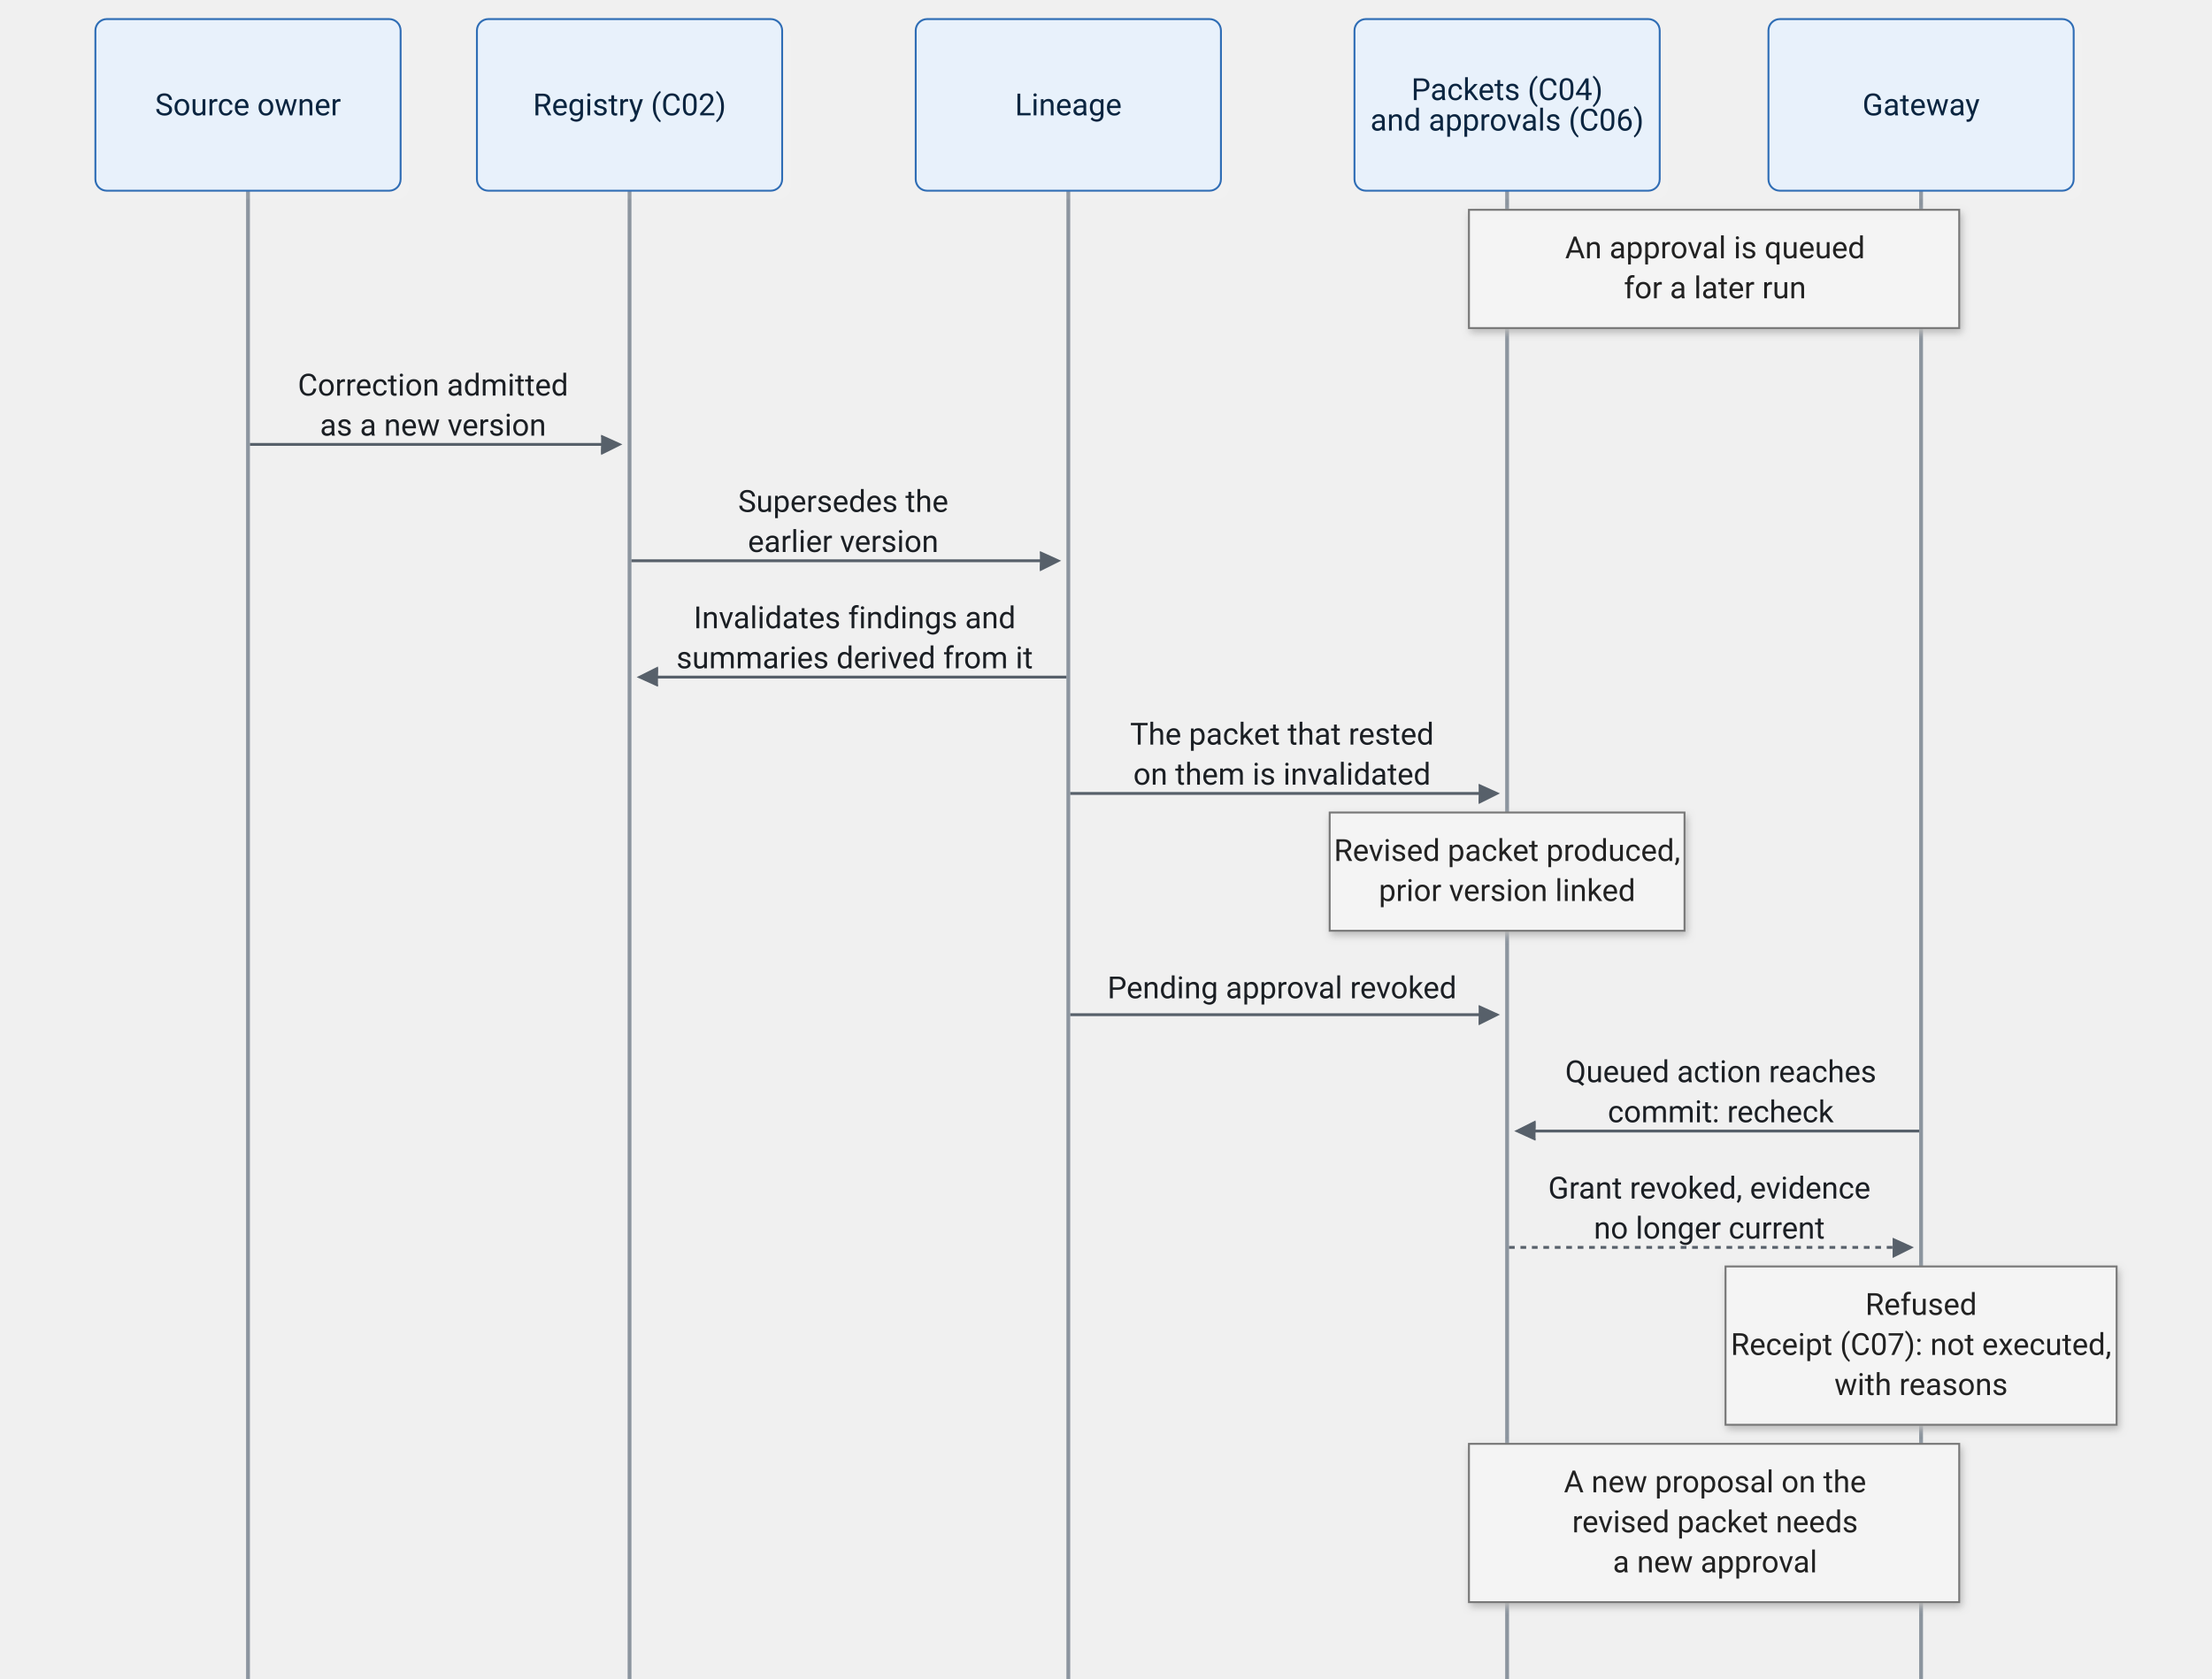
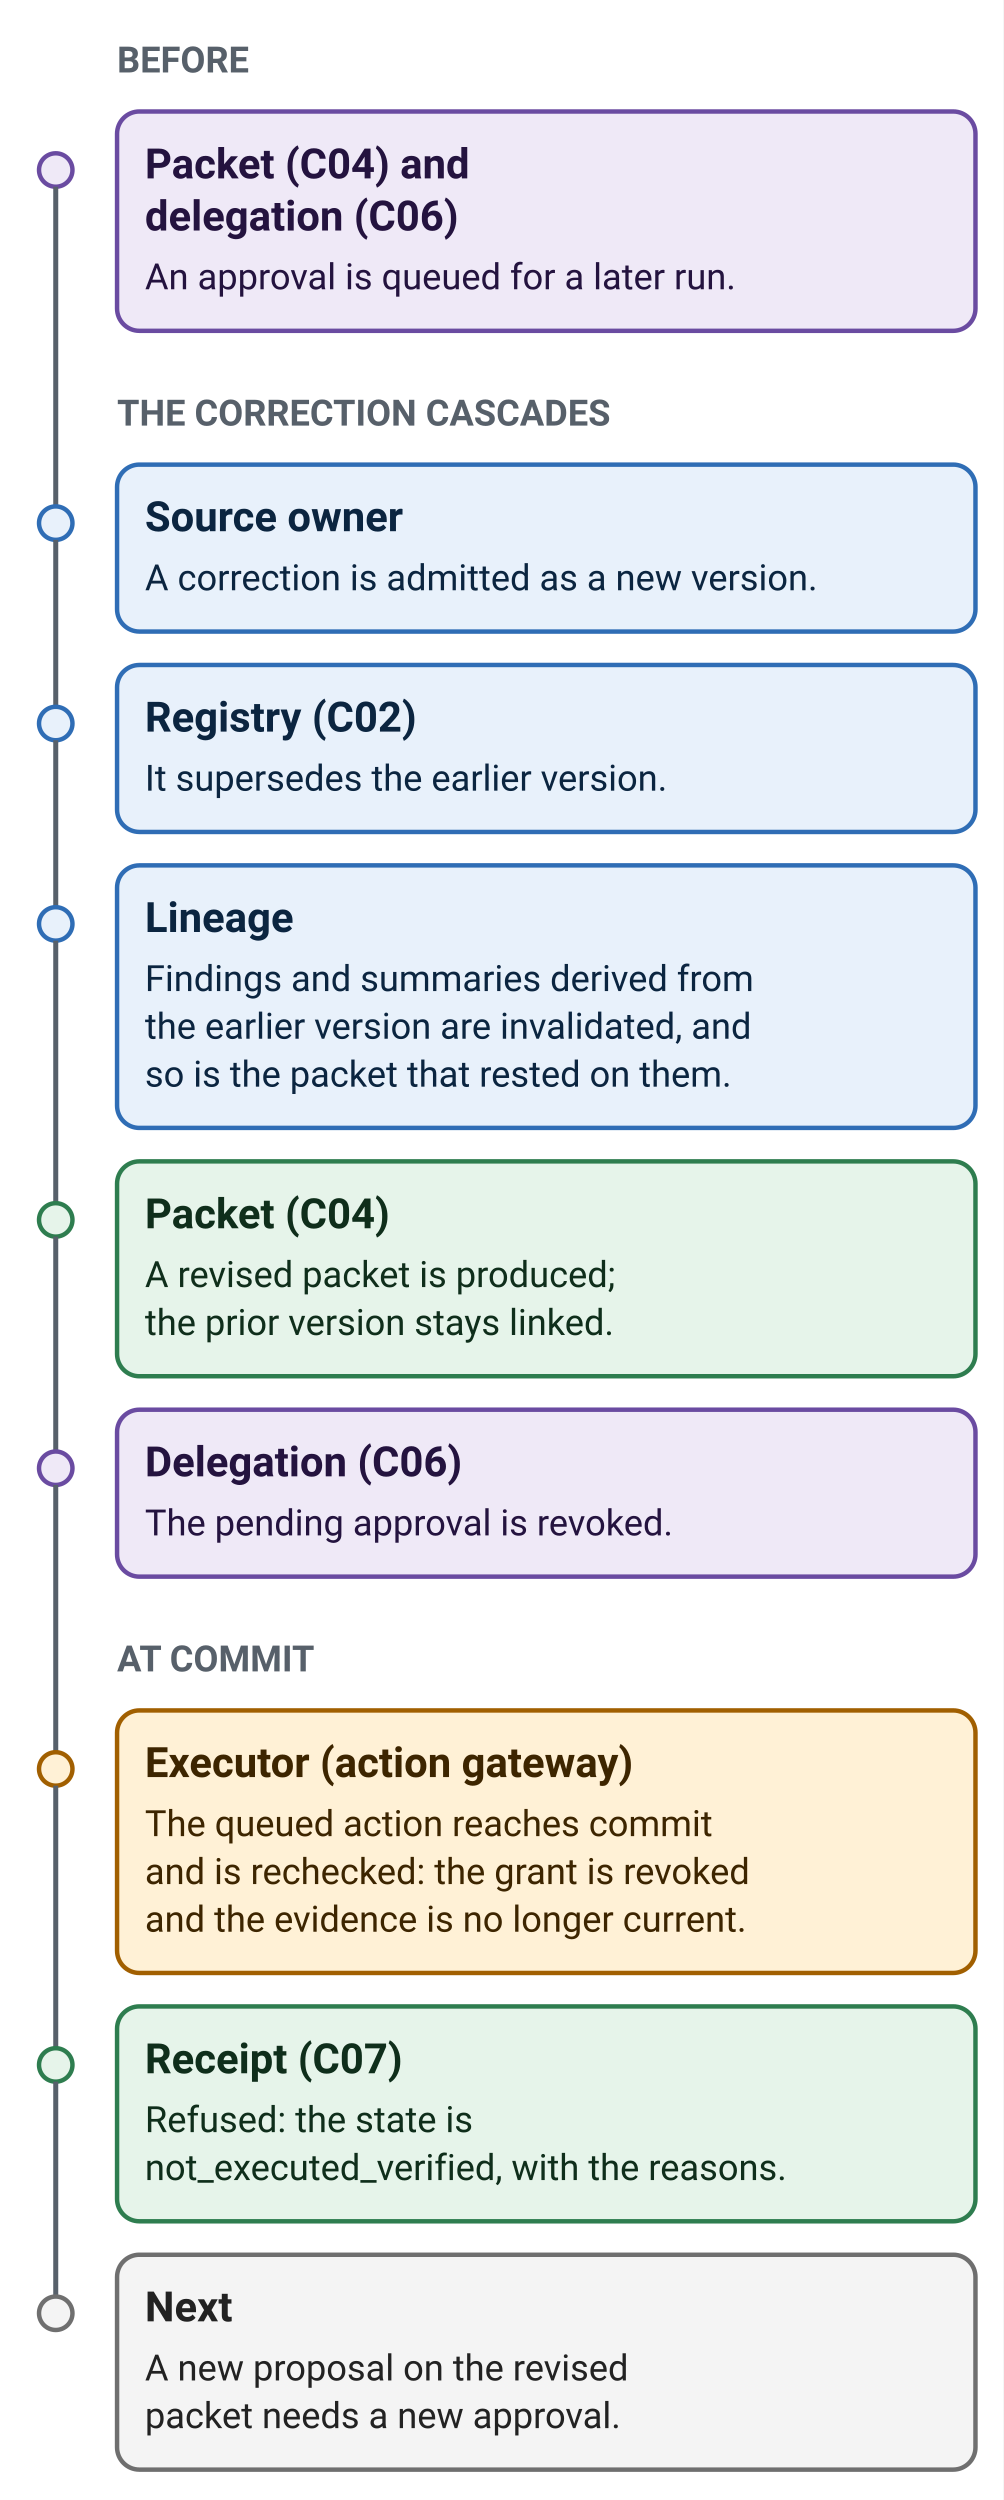
- <svg xmlns="http://www.w3.org/2000/svg" id="my-svg" width="100%" style="max-width: 1159.5px; background-color: white;" viewBox="-50 -10 1159.5 880" role="graphics-document document" aria-roledescription="sequence" aria-describedby="chart-desc-my-svg" aria-labelledby="chart-title-my-svg">
-   <g>
-     <line id="actor4" x1="957" y1="90" x2="957" y2="2000" class="actor-line 200" stroke-width="0.5px" stroke="#999" name="G" data-et="life-line" data-id="G" />
-     <g id="root-4" data-look="neo" data-et="participant" data-type="participant" data-id="G">
-       <rect x="877" y="0" fill="#eaeaea" stroke="#666" width="160" height="90" name="G" rx="6" ry="6" class="actor actor-top" data-look="neo" filter="url(#my-svg-drop-shadow)" />
-       <text x="957" y="45" dominant-baseline="central" alignment-baseline="central" class="actor actor-box" style="text-anchor: middle; font-size: 16px; font-weight: 400;">
-         <tspan x="957" dy="0">Gateway</tspan>
-       </text>
-     </g>
-   </g>
-   <g>
-     <line id="actor3" x1="740" y1="90" x2="740" y2="2000" class="actor-line 200" stroke-width="0.5px" stroke="#999" name="P" data-et="life-line" data-id="P" />
-     <g id="root-3" data-look="neo" data-et="participant" data-type="participant" data-id="P">
-       <rect x="660" y="0" fill="#eaeaea" stroke="#666" width="160" height="90" name="P" rx="6" ry="6" class="actor actor-top" data-look="neo" filter="url(#my-svg-drop-shadow)" />
-       <text x="740" y="45" dominant-baseline="central" alignment-baseline="central" class="actor actor-box" style="text-anchor: middle; font-size: 16px; font-weight: 400;">
-         <tspan x="740" dy="-8">Packets (C04)</tspan>
-       </text>
-       <text x="740" y="45" dominant-baseline="central" alignment-baseline="central" class="actor actor-box" style="text-anchor: middle; font-size: 16px; font-weight: 400;">
-         <tspan x="740" dy="8">and approvals (C06)</tspan>
-       </text>
-     </g>
-   </g>
-   <g>
-     <line id="actor2" x1="510" y1="90" x2="510" y2="2000" class="actor-line 200" stroke-width="0.5px" stroke="#999" name="L" data-et="life-line" data-id="L" />
-     <g id="root-2" data-look="neo" data-et="participant" data-type="participant" data-id="L">
-       <rect x="430" y="0" fill="#eaeaea" stroke="#666" width="160" height="90" name="L" rx="6" ry="6" class="actor actor-top" data-look="neo" filter="url(#my-svg-drop-shadow)" />
-       <text x="510" y="45" dominant-baseline="central" alignment-baseline="central" class="actor actor-box" style="text-anchor: middle; font-size: 16px; font-weight: 400;">
-         <tspan x="510" dy="0">Lineage</tspan>
-       </text>
-     </g>
-   </g>
-   <g>
-     <line id="actor1" x1="280" y1="90" x2="280" y2="2000" class="actor-line 200" stroke-width="0.5px" stroke="#999" name="E" data-et="life-line" data-id="E" />
-     <g id="root-1" data-look="neo" data-et="participant" data-type="participant" data-id="E">
-       <rect x="200" y="0" fill="#eaeaea" stroke="#666" width="160" height="90" name="E" rx="6" ry="6" class="actor actor-top" data-look="neo" filter="url(#my-svg-drop-shadow)" />
-       <text x="280" y="45" dominant-baseline="central" alignment-baseline="central" class="actor actor-box" style="text-anchor: middle; font-size: 16px; font-weight: 400;">
-         <tspan x="280" dy="0">Registry (C02)</tspan>
-       </text>
-     </g>
-   </g>
-   <g>
-     <line id="actor0" x1="80" y1="90" x2="80" y2="2000" class="actor-line 200" stroke-width="0.5px" stroke="#999" name="S" data-et="life-line" data-id="S" />
-     <g id="root-0" data-look="neo" data-et="participant" data-type="participant" data-id="S">
-       <rect x="0" y="0" fill="#eaeaea" stroke="#666" width="160" height="90" name="S" rx="6" ry="6" class="actor actor-top" data-look="neo" filter="url(#my-svg-drop-shadow)" />
-       <text x="80" y="45" dominant-baseline="central" alignment-baseline="central" class="actor actor-box" style="text-anchor: middle; font-size: 16px; font-weight: 400;">
-         <tspan x="80" dy="0">Source owner</tspan>
-       </text>
-     </g>
-   </g>
-   <style>#my-svg{font-family:-apple-system,'Segoe UI',Roboto,Helvetica,Arial,sans-serif;font-size:16px;fill:#1B1F24;}@keyframes edge-animation-frame{from{stroke-dashoffset:0;}}@keyframes dash{to{stroke-dashoffset:0;}}#my-svg .edge-animation-slow{stroke-dasharray:9,5!important;stroke-dashoffset:900;animation:dash 50s linear infinite;stroke-linecap:round;}#my-svg .edge-animation-fast{stroke-dasharray:9,5!important;stroke-dashoffset:900;animation:dash 20s linear infinite;stroke-linecap:round;}#my-svg .error-icon{fill:#552222;}#my-svg .error-text{fill:#552222;stroke:#552222;}#my-svg .edge-thickness-normal{stroke-width:1px;}#my-svg .edge-thickness-thick{stroke-width:3.5px;}#my-svg .edge-pattern-solid{stroke-dasharray:0;}#my-svg .edge-thickness-invisible{stroke-width:0;fill:none;}#my-svg .edge-pattern-dashed{stroke-dasharray:3;}#my-svg .edge-pattern-dotted{stroke-dasharray:2;}#my-svg .marker{fill:#57606A;stroke:#57606A;}#my-svg .marker.cross{stroke:#57606A;}#my-svg svg{font-family:-apple-system,'Segoe UI',Roboto,Helvetica,Arial,sans-serif;font-size:16px;}#my-svg p{margin:0;}#my-svg .actor{stroke:#2F6DB5;fill:#E8F1FB;stroke-width:1;}#my-svg rect.actor.outer-path[data-look="neo"]{filter:drop-shadow(1px 2px 2px rgba(185, 185, 185, 1));}#my-svg rect.note[data-look="neo"]{stroke:#777777;fill:#F4F4F4;filter:drop-shadow(1px 2px 2px rgba(185, 185, 185, 1));}#my-svg text.actor&gt;tspan{fill:#0B2540;stroke:none;}#my-svg .actor-line{stroke:#8C959F;}#my-svg .innerArc{stroke-width:1.5;stroke-dasharray:none;}#my-svg .messageLine0{stroke-width:1.5;stroke-dasharray:none;stroke:#57606A;}#my-svg .messageLine1{stroke-width:1.5;stroke-dasharray:2,2;stroke:#57606A;}#my-svg [id$="-arrowhead"] path{fill:#57606A;stroke:#57606A;}#my-svg .sequenceNumber{fill:white;}#my-svg [id$="-sequencenumber"]{fill:#57606A;}#my-svg [id$="-crosshead"] path{fill:#57606A;stroke:#57606A;}#my-svg .messageText{fill:#1B1F24;stroke:none;}#my-svg .labelBox{stroke:#57606A;fill:#F6F8FA;filter:drop-shadow(1px 2px 2px rgba(185, 185, 185, 1));}#my-svg .labelText,#my-svg .labelText&gt;tspan{fill:#1B1F24;stroke:none;}#my-svg .loopText,#my-svg .loopText&gt;tspan{fill:#1B1F24;stroke:none;}#my-svg .sectionTitle,#my-svg .sectionTitle&gt;tspan{fill:#1B1F24;stroke:none;}#my-svg .loopLine{stroke-width:2px;stroke-dasharray:2,2;stroke:#57606A;fill:#57606A;}#my-svg .note{stroke:#777777;fill:#F4F4F4;}#my-svg .noteText,#my-svg .noteText&gt;tspan{fill:#222222;stroke:none;}#my-svg .activation0{fill:#f4f4f4;stroke:#666;}#my-svg .activation1{fill:#f4f4f4;stroke:#666;}#my-svg .activation2{fill:#f4f4f4;stroke:#666;}#my-svg .actorPopupMenu{position:absolute;}#my-svg .actorPopupMenuPanel{position:absolute;fill:#E8F1FB;box-shadow:0px 8px 16px 0px rgba(0,0,0,0.2);filter:drop-shadow(3px 5px 2px rgb(0 0 0 / 0.4));}#my-svg .actor-man circle,#my-svg line{fill:#E8F1FB;stroke-width:2px;}#my-svg g rect.rect{filter:drop-shadow(1px 2px 2px rgba(185, 185, 185, 1));stroke:#9370DB;}#my-svg .node .neo-node{stroke:#9370DB;}#my-svg [data-look="neo"].node rect,#my-svg [data-look="neo"].cluster rect,#my-svg [data-look="neo"].node polygon{stroke:#9370DB;filter:drop-shadow(1px 2px 2px rgba(185, 185, 185, 1));}#my-svg [data-look="neo"].swimlane.cluster rect{filter:none;}#my-svg [data-look="neo"].node path{stroke:#9370DB;stroke-width:1px;}#my-svg [data-look="neo"].node .outer-path{filter:drop-shadow(1px 2px 2px rgba(185, 185, 185, 1));}#my-svg [data-look="neo"].node .neo-line path{stroke:#9370DB;filter:none;}#my-svg [data-look="neo"].node circle{stroke:#9370DB;filter:drop-shadow(1px 2px 2px rgba(185, 185, 185, 1));}#my-svg [data-look="neo"].node circle .state-start{fill:#000000;}#my-svg [data-look="neo"].icon-shape .icon{fill:#9370DB;filter:drop-shadow(1px 2px 2px rgba(185, 185, 185, 1));}#my-svg [data-look="neo"].icon-shape .icon-neo path{stroke:#9370DB;filter:drop-shadow(1px 2px 2px rgba(185, 185, 185, 1));}#my-svg :root{--mermaid-font-family:"trebuchet ms",verdana,arial,sans-serif;}</style>
-   <g />
+ <svg xmlns="http://www.w3.org/2000/svg" viewBox="0 0 360 897" width="360" height="897" role="img" aria-labelledby="t d" font-family="-apple-system, 'Segoe UI', Roboto, Helvetica, Arial, sans-serif">
  <defs>
-     <symbol id="my-svg-computer" width="24" height="24">
-       <path transform="scale(.5)" d="M2 2v13h20v-13h-20zm18 11h-16v-9h16v9zm-10.228 6l.466-1h3.524l.467 1h-4.457zm14.228 3h-24l2-6h2.104l-1.33 4h18.45l-1.297-4h2.073l2 6zm-5-10h-14v-7h14v7z" />
-     </symbol>
-   </defs>
-   <defs>
-     <symbol id="my-svg-database" fill-rule="evenodd" clip-rule="evenodd">
-       <path transform="scale(.5)" d="M12.258.001l.256.004.255.005.253.008.251.01.249.012.247.015.246.016.242.019.241.02.239.023.236.024.233.027.231.028.229.031.225.032.223.034.22.036.217.038.214.04.211.041.208.043.205.045.201.046.198.048.194.05.191.051.187.053.183.054.18.056.175.057.172.059.168.06.163.061.16.063.155.064.15.066.074.033.073.033.071.034.07.034.069.035.068.035.067.035.066.035.064.036.064.036.062.036.06.036.06.037.058.037.058.037.055.038.055.038.053.038.052.038.051.039.05.039.048.039.047.039.045.04.044.04.043.04.041.04.04.041.039.041.037.041.036.041.034.041.033.042.032.042.03.042.029.042.027.042.026.043.024.043.023.043.021.043.02.043.018.044.017.043.015.044.013.044.012.044.011.045.009.044.007.045.006.045.004.045.002.045.001.045v17l-.001.045-.002.045-.004.045-.006.045-.007.045-.009.044-.011.045-.012.044-.013.044-.015.044-.017.043-.018.044-.02.043-.021.043-.023.043-.024.043-.026.043-.027.042-.029.042-.03.042-.032.042-.033.042-.034.041-.036.041-.037.041-.039.041-.04.041-.041.04-.043.04-.044.04-.045.04-.047.039-.048.039-.05.039-.051.039-.052.038-.053.038-.055.038-.055.038-.058.037-.058.037-.06.037-.06.036-.062.036-.064.036-.064.036-.066.035-.067.035-.068.035-.069.035-.07.034-.071.034-.073.033-.074.033-.15.066-.155.064-.16.063-.163.061-.168.06-.172.059-.175.057-.18.056-.183.054-.187.053-.191.051-.194.05-.198.048-.201.046-.205.045-.208.043-.211.041-.214.04-.217.038-.22.036-.223.034-.225.032-.229.031-.231.028-.233.027-.236.024-.239.023-.241.02-.242.019-.246.016-.247.015-.249.012-.251.01-.253.008-.255.005-.256.004-.258.001-.258-.001-.256-.004-.255-.005-.253-.008-.251-.01-.249-.012-.247-.015-.245-.016-.243-.019-.241-.02-.238-.023-.236-.024-.234-.027-.231-.028-.228-.031-.226-.032-.223-.034-.22-.036-.217-.038-.214-.04-.211-.041-.208-.043-.204-.045-.201-.046-.198-.048-.195-.05-.19-.051-.187-.053-.184-.054-.179-.056-.176-.057-.172-.059-.167-.06-.164-.061-.159-.063-.155-.064-.151-.066-.074-.033-.072-.033-.072-.034-.07-.034-.069-.035-.068-.035-.067-.035-.066-.035-.064-.036-.063-.036-.062-.036-.061-.036-.06-.037-.058-.037-.057-.037-.056-.038-.055-.038-.053-.038-.052-.038-.051-.039-.049-.039-.049-.039-.046-.039-.046-.04-.044-.04-.043-.04-.041-.04-.04-.041-.039-.041-.037-.041-.036-.041-.034-.041-.033-.042-.032-.042-.03-.042-.029-.042-.027-.042-.026-.043-.024-.043-.023-.043-.021-.043-.02-.043-.018-.044-.017-.043-.015-.044-.013-.044-.012-.044-.011-.045-.009-.044-.007-.045-.006-.045-.004-.045-.002-.045-.001-.045v-17l.001-.045.002-.045.004-.045.006-.045.007-.045.009-.044.011-.045.012-.044.013-.044.015-.044.017-.043.018-.044.02-.043.021-.043.023-.043.024-.043.026-.043.027-.042.029-.042.03-.042.032-.042.033-.042.034-.041.036-.041.037-.041.039-.041.04-.041.041-.04.043-.04.044-.04.046-.04.046-.039.049-.039.049-.039.051-.039.052-.038.053-.038.055-.038.056-.038.057-.037.058-.037.06-.037.061-.036.062-.036.063-.036.064-.036.066-.035.067-.035.068-.035.069-.035.07-.034.072-.034.072-.033.074-.033.151-.066.155-.064.159-.063.164-.061.167-.06.172-.059.176-.057.179-.056.184-.054.187-.053.19-.051.195-.05.198-.048.201-.046.204-.045.208-.043.211-.041.214-.04.217-.038.22-.036.223-.034.226-.032.228-.031.231-.028.234-.027.236-.024.238-.023.241-.02.243-.019.245-.016.247-.015.249-.012.251-.01.253-.008.255-.005.256-.004.258-.001.258.001zm-9.258 20.499v.01l.001.021.003.021.004.022.005.021.006.022.007.022.009.023.01.022.011.023.012.023.013.023.015.023.016.024.017.023.018.024.019.024.021.024.022.025.023.024.024.025.052.049.056.05.061.051.066.051.07.051.075.051.079.052.084.052.088.052.092.052.097.052.102.051.105.052.11.052.114.051.119.051.123.051.127.05.131.05.135.05.139.048.144.049.147.047.152.047.155.047.16.045.163.045.167.043.171.043.176.041.178.041.183.039.187.039.19.037.194.035.197.035.202.033.204.031.209.03.212.029.216.027.219.025.222.024.226.021.23.02.233.018.236.016.24.015.243.012.246.01.249.008.253.005.256.004.259.001.26-.001.257-.004.254-.005.25-.008.247-.011.244-.012.241-.014.237-.016.233-.018.231-.021.226-.021.224-.024.22-.026.216-.027.212-.028.21-.031.205-.031.202-.034.198-.034.194-.036.191-.037.187-.039.183-.04.179-.04.175-.042.172-.043.168-.044.163-.045.16-.046.155-.046.152-.047.148-.048.143-.049.139-.049.136-.05.131-.05.126-.05.123-.051.118-.052.114-.051.11-.052.106-.052.101-.052.096-.052.092-.052.088-.053.083-.051.079-.052.074-.052.07-.051.065-.051.06-.051.056-.05.051-.05.023-.024.023-.025.021-.024.02-.024.019-.024.018-.024.017-.024.015-.023.014-.024.013-.023.012-.023.01-.023.01-.022.008-.022.006-.022.006-.022.004-.022.004-.021.001-.021.001-.021v-4.127l-.077.055-.08.053-.083.054-.085.053-.087.052-.09.052-.093.051-.095.05-.097.05-.1.049-.102.049-.105.048-.106.047-.109.047-.111.046-.114.045-.115.045-.118.044-.12.043-.122.042-.124.042-.126.041-.128.04-.13.04-.132.038-.134.038-.135.037-.138.037-.139.035-.142.035-.143.034-.144.033-.147.032-.148.031-.15.03-.151.03-.153.029-.154.027-.156.027-.158.026-.159.025-.161.024-.162.023-.163.022-.165.021-.166.02-.167.019-.169.018-.169.017-.171.016-.173.015-.173.014-.175.013-.175.012-.177.011-.178.01-.179.008-.179.008-.181.006-.182.005-.182.004-.184.003-.184.002h-.37l-.184-.002-.184-.003-.182-.004-.182-.005-.181-.006-.179-.008-.179-.008-.178-.01-.176-.011-.176-.012-.175-.013-.173-.014-.172-.015-.171-.016-.17-.017-.169-.018-.167-.019-.166-.02-.165-.021-.163-.022-.162-.023-.161-.024-.159-.025-.157-.026-.156-.027-.155-.027-.153-.029-.151-.03-.15-.03-.148-.031-.146-.032-.145-.033-.143-.034-.141-.035-.14-.035-.137-.037-.136-.037-.134-.038-.132-.038-.13-.04-.128-.04-.126-.041-.124-.042-.122-.042-.12-.044-.117-.043-.116-.045-.113-.045-.112-.046-.109-.047-.106-.047-.105-.048-.102-.049-.1-.049-.097-.05-.095-.05-.093-.052-.09-.051-.087-.052-.085-.053-.083-.054-.08-.054-.077-.054v4.127zm0-5.654v.011l.001.021.003.021.004.021.005.022.006.022.007.022.009.022.01.022.011.023.012.023.013.023.015.024.016.023.017.024.018.024.019.024.021.024.022.024.023.025.024.024.052.05.056.05.061.05.066.051.07.051.075.052.079.051.084.052.088.052.092.052.097.052.102.052.105.052.11.051.114.051.119.052.123.05.127.051.131.05.135.049.139.049.144.048.147.048.152.047.155.046.16.045.163.045.167.044.171.042.176.042.178.04.183.04.187.038.19.037.194.036.197.034.202.033.204.032.209.03.212.028.216.027.219.025.222.024.226.022.23.02.233.018.236.016.24.014.243.012.246.01.249.008.253.006.256.003.259.001.26-.001.257-.003.254-.006.25-.008.247-.01.244-.012.241-.015.237-.016.233-.018.231-.02.226-.022.224-.024.22-.025.216-.027.212-.029.21-.03.205-.032.202-.033.198-.035.194-.036.191-.037.187-.039.183-.039.179-.041.175-.042.172-.043.168-.044.163-.045.16-.045.155-.047.152-.047.148-.048.143-.048.139-.05.136-.049.131-.05.126-.051.123-.051.118-.051.114-.052.11-.052.106-.052.101-.052.096-.052.092-.052.088-.052.083-.052.079-.052.074-.051.07-.052.065-.051.06-.05.056-.051.051-.049.023-.025.023-.024.021-.025.02-.024.019-.024.018-.024.017-.024.015-.023.014-.023.013-.024.012-.022.01-.023.01-.023.008-.022.006-.022.006-.022.004-.021.004-.022.001-.021.001-.021v-4.139l-.077.054-.08.054-.083.054-.085.052-.087.053-.09.051-.093.051-.095.051-.097.05-.1.049-.102.049-.105.048-.106.047-.109.047-.111.046-.114.045-.115.044-.118.044-.12.044-.122.042-.124.042-.126.041-.128.04-.13.039-.132.039-.134.038-.135.037-.138.036-.139.036-.142.035-.143.033-.144.033-.147.033-.148.031-.15.03-.151.03-.153.028-.154.028-.156.027-.158.026-.159.025-.161.024-.162.023-.163.022-.165.021-.166.02-.167.019-.169.018-.169.017-.171.016-.173.015-.173.014-.175.013-.175.012-.177.011-.178.009-.179.009-.179.007-.181.007-.182.005-.182.004-.184.003-.184.002h-.37l-.184-.002-.184-.003-.182-.004-.182-.005-.181-.007-.179-.007-.179-.009-.178-.009-.176-.011-.176-.012-.175-.013-.173-.014-.172-.015-.171-.016-.17-.017-.169-.018-.167-.019-.166-.02-.165-.021-.163-.022-.162-.023-.161-.024-.159-.025-.157-.026-.156-.027-.155-.028-.153-.028-.151-.03-.15-.03-.148-.031-.146-.033-.145-.033-.143-.033-.141-.035-.14-.036-.137-.036-.136-.037-.134-.038-.132-.039-.13-.039-.128-.04-.126-.041-.124-.042-.122-.043-.12-.043-.117-.044-.116-.044-.113-.046-.112-.046-.109-.046-.106-.047-.105-.048-.102-.049-.1-.049-.097-.05-.095-.051-.093-.051-.09-.051-.087-.053-.085-.052-.083-.054-.08-.054-.077-.054v4.139zm0-5.666v.011l.001.02.003.022.004.021.005.022.006.021.007.022.009.023.01.022.011.023.012.023.013.023.015.023.016.024.017.024.018.023.019.024.021.025.022.024.023.024.024.025.052.05.056.05.061.05.066.051.07.051.075.052.079.051.084.052.088.052.092.052.097.052.102.052.105.051.11.052.114.051.119.051.123.051.127.05.131.05.135.05.139.049.144.048.147.048.152.047.155.046.16.045.163.045.167.043.171.043.176.042.178.04.183.04.187.038.19.037.194.036.197.034.202.033.204.032.209.03.212.028.216.027.219.025.222.024.226.021.23.02.233.018.236.017.24.014.243.012.246.01.249.008.253.006.256.003.259.001.26-.001.257-.003.254-.006.25-.008.247-.01.244-.013.241-.014.237-.016.233-.018.231-.02.226-.022.224-.024.22-.025.216-.027.212-.029.21-.03.205-.032.202-.033.198-.035.194-.036.191-.037.187-.039.183-.039.179-.041.175-.042.172-.043.168-.044.163-.045.16-.045.155-.047.152-.047.148-.048.143-.049.139-.049.136-.049.131-.051.126-.05.123-.051.118-.052.114-.051.11-.052.106-.052.101-.052.096-.052.092-.052.088-.052.083-.052.079-.052.074-.052.07-.051.065-.051.06-.051.056-.05.051-.049.023-.025.023-.025.021-.024.02-.024.019-.024.018-.024.017-.024.015-.023.014-.024.013-.023.012-.023.01-.022.01-.023.008-.022.006-.022.006-.022.004-.022.004-.021.001-.021.001-.021v-4.153l-.077.054-.08.054-.083.053-.085.053-.087.053-.09.051-.093.051-.095.051-.097.05-.1.049-.102.048-.105.048-.106.048-.109.046-.111.046-.114.046-.115.044-.118.044-.12.043-.122.043-.124.042-.126.041-.128.04-.13.039-.132.039-.134.038-.135.037-.138.036-.139.036-.142.034-.143.034-.144.033-.147.032-.148.032-.15.03-.151.03-.153.028-.154.028-.156.027-.158.026-.159.024-.161.024-.162.023-.163.023-.165.021-.166.02-.167.019-.169.018-.169.017-.171.016-.173.015-.173.014-.175.013-.175.012-.177.01-.178.01-.179.009-.179.007-.181.006-.182.006-.182.004-.184.003-.184.001-.185.001-.185-.001-.184-.001-.184-.003-.182-.004-.182-.006-.181-.006-.179-.007-.179-.009-.178-.01-.176-.01-.176-.012-.175-.013-.173-.014-.172-.015-.171-.016-.17-.017-.169-.018-.167-.019-.166-.02-.165-.021-.163-.023-.162-.023-.161-.024-.159-.024-.157-.026-.156-.027-.155-.028-.153-.028-.151-.03-.15-.03-.148-.032-.146-.032-.145-.033-.143-.034-.141-.034-.14-.036-.137-.036-.136-.037-.134-.038-.132-.039-.13-.039-.128-.041-.126-.041-.124-.041-.122-.043-.12-.043-.117-.044-.116-.044-.113-.046-.112-.046-.109-.046-.106-.048-.105-.048-.102-.048-.1-.05-.097-.049-.095-.051-.093-.051-.09-.052-.087-.052-.085-.053-.083-.053-.08-.054-.077-.054v4.153zm8.74-8.179l-.257.004-.254.005-.25.008-.247.011-.244.012-.241.014-.237.016-.233.018-.231.021-.226.022-.224.023-.22.026-.216.027-.212.028-.21.031-.205.032-.202.033-.198.034-.194.036-.191.038-.187.038-.183.04-.179.041-.175.042-.172.043-.168.043-.163.045-.16.046-.155.046-.152.048-.148.048-.143.048-.139.049-.136.05-.131.05-.126.051-.123.051-.118.051-.114.052-.11.052-.106.052-.101.052-.096.052-.092.052-.088.052-.083.052-.079.052-.074.051-.07.052-.065.051-.06.05-.056.05-.051.05-.023.025-.023.024-.021.024-.02.025-.019.024-.018.024-.017.023-.015.024-.014.023-.013.023-.012.023-.01.023-.01.022-.008.022-.006.023-.006.021-.004.022-.004.021-.001.021-.001.021.001.021.001.021.004.021.004.022.006.021.006.023.008.022.01.022.01.023.012.023.013.023.014.023.015.024.017.023.018.024.019.024.02.025.021.024.023.024.023.025.051.05.056.05.06.05.065.051.07.052.074.051.079.052.083.052.088.052.092.052.096.052.101.052.106.052.11.052.114.052.118.051.123.051.126.051.131.05.136.05.139.049.143.048.148.048.152.048.155.046.16.046.163.045.168.043.172.043.175.042.179.041.183.04.187.038.191.038.194.036.198.034.202.033.205.032.21.031.212.028.216.027.22.026.224.023.226.022.231.021.233.018.237.016.241.014.244.012.247.011.25.008.254.005.257.004.26.001.26-.001.257-.004.254-.005.25-.008.247-.011.244-.012.241-.014.237-.016.233-.018.231-.021.226-.022.224-.023.22-.026.216-.027.212-.028.21-.031.205-.032.202-.033.198-.034.194-.036.191-.038.187-.038.183-.04.179-.041.175-.042.172-.043.168-.043.163-.045.16-.046.155-.046.152-.048.148-.048.143-.048.139-.049.136-.05.131-.05.126-.051.123-.051.118-.051.114-.052.11-.052.106-.052.101-.052.096-.052.092-.052.088-.052.083-.052.079-.052.074-.051.07-.052.065-.051.06-.05.056-.05.051-.05.023-.025.023-.024.021-.024.02-.025.019-.024.018-.024.017-.023.015-.024.014-.023.013-.023.012-.023.01-.023.01-.022.008-.022.006-.023.006-.021.004-.022.004-.021.001-.021.001-.021-.001-.021-.001-.021-.004-.021-.004-.022-.006-.021-.006-.023-.008-.022-.01-.022-.01-.023-.012-.023-.013-.023-.014-.023-.015-.024-.017-.023-.018-.024-.019-.024-.02-.025-.021-.024-.023-.024-.023-.025-.051-.05-.056-.05-.06-.05-.065-.051-.07-.052-.074-.051-.079-.052-.083-.052-.088-.052-.092-.052-.096-.052-.101-.052-.106-.052-.11-.052-.114-.052-.118-.051-.123-.051-.126-.051-.131-.05-.136-.05-.139-.049-.143-.048-.148-.048-.152-.048-.155-.046-.16-.046-.163-.045-.168-.043-.172-.043-.175-.042-.179-.041-.183-.04-.187-.038-.191-.038-.194-.036-.198-.034-.202-.033-.205-.032-.21-.031-.212-.028-.216-.027-.22-.026-.224-.023-.226-.022-.231-.021-.233-.018-.237-.016-.241-.014-.244-.012-.247-.011-.25-.008-.254-.005-.257-.004-.26-.001-.26.001z" />
-     </symbol>
-   </defs>
-   <defs>
-     <symbol id="my-svg-clock" width="24" height="24">
-       <path transform="scale(.5)" d="M12 2c5.514 0 10 4.486 10 10s-4.486 10-10 10-10-4.486-10-10 4.486-10 10-10zm0-2c-6.627 0-12 5.373-12 12s5.373 12 12 12 12-5.373 12-12-5.373-12-12-12zm5.848 12.459c.202.038.202.333.001.372-1.907.361-6.045 1.111-6.547 1.111-.719 0-1.301-.582-1.301-1.301 0-.512.77-5.447 1.125-7.445.034-.192.312-.181.343.014l.985 6.238 5.394 1.011z" />
-     </symbol>
-   </defs>
-   <defs>
-     <marker id="my-svg-arrowhead" refX="7.9" refY="5" markerUnits="userSpaceOnUse" markerWidth="12" markerHeight="12" orient="auto-start-reverse">
-       <path d="M -1 0 L 10 5 L 0 10 z" />
+     <marker id="arr" viewBox="0 0 10 10" refX="9" refY="5" markerWidth="8" markerHeight="8" orient="auto-start-reverse">
+       <path d="M0 0 L10 5 L0 10 z" fill="#57606a" />
+     </marker>
+     <marker id="arrs" viewBox="0 0 10 10" refX="9" refY="5" markerWidth="5.5" markerHeight="5.5" orient="auto-start-reverse">
+       <path d="M0 0 L10 5 L0 10 z" fill="#57606a" />
    </marker>
  </defs>
-   <defs>
-     <marker id="my-svg-crosshead" markerWidth="15" markerHeight="8" orient="auto" refX="4" refY="4.5">
-       <path fill="none" stroke="#000000" stroke-width="1pt" d="M 1,2 L 6,7 M 6,2 L 1,7" style="stroke-dasharray: 0, 0;" />
-     </marker>
-   </defs>
-   <defs>
-     <marker id="my-svg-filled-head" refX="15.5" refY="7" markerWidth="20" markerHeight="28" orient="auto">
-       <path d="M 18,7 L9,13 L14,7 L9,1 Z" />
-     </marker>
-   </defs>
-   <defs>
-     <marker id="my-svg-sequencenumber" refX="15" refY="15" markerWidth="60" markerHeight="40" orient="auto">
-       <circle cx="15" cy="15" r="6" />
-     </marker>
-   </defs>
-   <defs>
-     <marker id="my-svg-solidTopArrowHead" refX="7.9" refY="7.25" markerUnits="userSpaceOnUse" markerWidth="12" markerHeight="12" orient="auto-start-reverse">
-       <path d="M 0 0 L 10 8 L 0 8 z" />
-     </marker>
-   </defs>
-   <defs>
-     <marker id="my-svg-solidBottomArrowHead" refX="7.9" refY="0.75" markerUnits="userSpaceOnUse" markerWidth="12" markerHeight="12" orient="auto-start-reverse">
-       <path d="M 0 0 L 10 0 L 0 8 z" />
-     </marker>
-   </defs>
-   <defs>
-     <marker id="my-svg-stickTopArrowHead" refX="7.5" refY="7" markerUnits="userSpaceOnUse" markerWidth="12" markerHeight="12" orient="auto-start-reverse">
-       <path d="M 0 0 L 7 7" stroke="black" stroke-width="1.5" fill="none" />
-     </marker>
-   </defs>
-   <defs>
-     <marker id="my-svg-stickBottomArrowHead" refX="7.5" refY="0" markerUnits="userSpaceOnUse" markerWidth="12" markerHeight="12" orient="auto-start-reverse">
-       <path d="M 0 7 L 7 0" stroke="black" stroke-width="1.5" fill="none" />
-     </marker>
-   </defs>
-   <defs>
-     <filter id="my-svg-drop-shadow" height="130%" width="130%">
-       <feDropShadow dx="4" dy="4" stdDeviation="0" flood-opacity="0.06" flood-color="#FFFFFF" />
-     </filter>
-   </defs>
-   <g data-et="note" data-id="i0">
-     <rect x="720" y="100" fill="#EDF2AE" stroke="#666" width="257" height="62" class="note" data-look="neo" />
-     <text x="849" y="105" text-anchor="middle" dominant-baseline="middle" alignment-baseline="middle" class="noteText" dy="1em" style="font-size: 16px; font-weight: 400;">
-       <tspan x="849">An approval is queued</tspan>
-     </text>
-     <text x="849" y="126" text-anchor="middle" dominant-baseline="middle" alignment-baseline="middle" class="noteText" dy="1em" style="font-size: 16px; font-weight: 400;">
-       <tspan x="849">for a later run</tspan>
-     </text>
-   </g>
-   <g data-et="note" data-id="i5">
-     <rect x="647" y="416" fill="#EDF2AE" stroke="#666" width="186" height="62" class="note" data-look="neo" />
-     <text x="740" y="421" text-anchor="middle" dominant-baseline="middle" alignment-baseline="middle" class="noteText" dy="1em" style="font-size: 16px; font-weight: 400;">
-       <tspan x="740">Revised packet produced,</tspan>
-     </text>
-     <text x="740" y="442" text-anchor="middle" dominant-baseline="middle" alignment-baseline="middle" class="noteText" dy="1em" style="font-size: 16px; font-weight: 400;">
-       <tspan x="740">prior version linked</tspan>
-     </text>
-   </g>
-   <g data-et="note" data-id="i9">
-     <rect x="854.5" y="654" fill="#EDF2AE" stroke="#666" width="205" height="83" class="note" data-look="neo" />
-     <text x="957" y="659" text-anchor="middle" dominant-baseline="middle" alignment-baseline="middle" class="noteText" dy="1em" style="font-size: 16px; font-weight: 400;">
-       <tspan x="957">Refused</tspan>
-     </text>
-     <text x="957" y="680" text-anchor="middle" dominant-baseline="middle" alignment-baseline="middle" class="noteText" dy="1em" style="font-size: 16px; font-weight: 400;">
-       <tspan x="957">Receipt (C07): not executed,</tspan>
-     </text>
-     <text x="957" y="701" text-anchor="middle" dominant-baseline="middle" alignment-baseline="middle" class="noteText" dy="1em" style="font-size: 16px; font-weight: 400;">
-       <tspan x="957">with reasons</tspan>
-     </text>
-   </g>
-   <g data-et="note" data-id="i10">
-     <rect x="720" y="747" fill="#EDF2AE" stroke="#666" width="257" height="83" class="note" data-look="neo" />
-     <text x="849" y="752" text-anchor="middle" dominant-baseline="middle" alignment-baseline="middle" class="noteText" dy="1em" style="font-size: 16px; font-weight: 400;">
-       <tspan x="849">A new proposal on the</tspan>
-     </text>
-     <text x="849" y="773" text-anchor="middle" dominant-baseline="middle" alignment-baseline="middle" class="noteText" dy="1em" style="font-size: 16px; font-weight: 400;">
-       <tspan x="849">revised packet needs</tspan>
-     </text>
-     <text x="849" y="794" text-anchor="middle" dominant-baseline="middle" alignment-baseline="middle" class="noteText" dy="1em" style="font-size: 16px; font-weight: 400;">
-       <tspan x="849">a new approval</tspan>
-     </text>
-   </g>
-   <text x="177" y="177" text-anchor="middle" dominant-baseline="middle" alignment-baseline="middle" class="messageText" dy="1em" style="font-size: 16px; font-weight: 400;">Correction admitted</text>
-   <text x="177" y="198" text-anchor="middle" dominant-baseline="middle" alignment-baseline="middle" class="messageText" dy="1em" style="font-size: 16px; font-weight: 400;">as a new version</text>
-   <line x1="81" y1="223" x2="273" y2="223" class="messageLine0" data-et="message" data-id="i1" data-from="S" data-to="E" stroke-width="2" stroke="none" marker-end="url(#my-svg-arrowhead)" style="fill: none;" />
-   <text x="392" y="238" text-anchor="middle" dominant-baseline="middle" alignment-baseline="middle" class="messageText" dy="1em" style="font-size: 16px; font-weight: 400;">Supersedes the</text>
-   <text x="392" y="259" text-anchor="middle" dominant-baseline="middle" alignment-baseline="middle" class="messageText" dy="1em" style="font-size: 16px; font-weight: 400;">earlier version</text>
-   <line x1="281" y1="284" x2="503" y2="284" class="messageLine0" data-et="message" data-id="i2" data-from="E" data-to="L" stroke-width="2" stroke="none" marker-end="url(#my-svg-arrowhead)" style="fill: none;" />
-   <text x="398" y="299" text-anchor="middle" dominant-baseline="middle" alignment-baseline="middle" class="messageText" dy="1em" style="font-size: 16px; font-weight: 400;">Invalidates findings and</text>
-   <text x="398" y="320" text-anchor="middle" dominant-baseline="middle" alignment-baseline="middle" class="messageText" dy="1em" style="font-size: 16px; font-weight: 400;">summaries derived from it</text>
-   <line x1="509" y1="345" x2="287" y2="345" class="messageLine0" data-et="message" data-id="i3" data-from="L" data-to="E" stroke-width="2" stroke="none" marker-end="url(#my-svg-arrowhead)" style="fill: none;" />
-   <text x="622" y="360" text-anchor="middle" dominant-baseline="middle" alignment-baseline="middle" class="messageText" dy="1em" style="font-size: 16px; font-weight: 400;">The packet that rested</text>
-   <text x="622" y="381" text-anchor="middle" dominant-baseline="middle" alignment-baseline="middle" class="messageText" dy="1em" style="font-size: 16px; font-weight: 400;">on them is invalidated</text>
-   <line x1="511" y1="406" x2="733" y2="406" class="messageLine0" data-et="message" data-id="i4" data-from="L" data-to="P" stroke-width="2" stroke="none" marker-end="url(#my-svg-arrowhead)" style="fill: none;" />
-   <text x="622" y="493" text-anchor="middle" dominant-baseline="middle" alignment-baseline="middle" class="messageText" dy="1em" style="font-size: 16px; font-weight: 400;">Pending approval revoked</text>
-   <line x1="511" y1="522" x2="733" y2="522" class="messageLine0" data-et="message" data-id="i6" data-from="L" data-to="P" stroke-width="2" stroke="none" marker-end="url(#my-svg-arrowhead)" style="fill: none;" />
-   <text x="852" y="537" text-anchor="middle" dominant-baseline="middle" alignment-baseline="middle" class="messageText" dy="1em" style="font-size: 16px; font-weight: 400;">Queued action reaches</text>
-   <text x="852" y="558" text-anchor="middle" dominant-baseline="middle" alignment-baseline="middle" class="messageText" dy="1em" style="font-size: 16px; font-weight: 400;">commit: recheck</text>
-   <line x1="956" y1="583" x2="747" y2="583" class="messageLine0" data-et="message" data-id="i7" data-from="G" data-to="P" stroke-width="2" stroke="none" marker-end="url(#my-svg-arrowhead)" style="fill: none;" />
-   <text x="846" y="598" text-anchor="middle" dominant-baseline="middle" alignment-baseline="middle" class="messageText" dy="1em" style="font-size: 16px; font-weight: 400;">Grant revoked, evidence</text>
-   <text x="846" y="619" text-anchor="middle" dominant-baseline="middle" alignment-baseline="middle" class="messageText" dy="1em" style="font-size: 16px; font-weight: 400;">no longer current</text>
-   <line x1="741" y1="644" x2="950" y2="644" class="messageLine1" data-et="message" data-id="i8" data-from="P" data-to="G" stroke-width="2" stroke="none" marker-end="url(#my-svg-arrowhead)" style="stroke-dasharray: 3, 3; fill: none;" />
+   <rect width="360" height="897" fill="#ffffff" />
+   <text x="42.0" y="26.0" font-size="13" text-anchor="start" font-weight="700" fill="#57606a">BEFORE</text>
+   <rect x="42.0" y="40.0" width="308.0" height="78.7" rx="8" fill="#EFE9F7" stroke="#6A4BA1" stroke-width="1.6" />
+   <text x="52.0" y="64.0" font-size="15" text-anchor="start" font-weight="700" fill="#24133F">Packet (C04) and</text>
+   <text x="52.0" y="82.7" font-size="15" text-anchor="start" font-weight="700" fill="#24133F">delegation (C06)</text>
+   <text x="52.0" y="103.8" font-size="13" text-anchor="start" fill="#24133F">An approval is queued for a later run.</text>
+   <circle cx="20.0" cy="61.0" r="6" fill="#EFE9F7" stroke="#6A4BA1" stroke-width="1.6" />
+   <text x="42.0" y="152.7" font-size="13" text-anchor="start" font-weight="700" fill="#57606a">THE CORRECTION CASCADES</text>
+   <rect x="42.0" y="166.7" width="308.0" height="59.9" rx="8" fill="#E8F1FB" stroke="#2F6DB5" stroke-width="1.6" />
+   <text x="52.0" y="190.6" font-size="15" text-anchor="start" font-weight="700" fill="#0B2540">Source owner</text>
+   <text x="52.0" y="211.8" font-size="13" text-anchor="start" fill="#0B2540">A correction is admitted as a new version.</text>
+   <path d="M20.0 67.0 L20.0 181.7" fill="none" stroke="#57606a" stroke-width="1.8" />
+   <circle cx="20.0" cy="187.7" r="6" fill="#E8F1FB" stroke="#2F6DB5" stroke-width="1.6" />
+   <rect x="42.0" y="238.6" width="308.0" height="59.9" rx="8" fill="#E8F1FB" stroke="#2F6DB5" stroke-width="1.6" />
+   <text x="52.0" y="262.5" font-size="15" text-anchor="start" font-weight="700" fill="#0B2540">Registry (C02)</text>
+   <text x="52.0" y="283.7" font-size="13" text-anchor="start" fill="#0B2540">It supersedes the earlier version.</text>
+   <path d="M20.0 193.7 L20.0 253.6" fill="none" stroke="#57606a" stroke-width="1.8" />
+   <circle cx="20.0" cy="259.6" r="6" fill="#E8F1FB" stroke="#2F6DB5" stroke-width="1.6" />
+   <rect x="42.0" y="310.5" width="308.0" height="94.2" rx="8" fill="#E8F1FB" stroke="#2F6DB5" stroke-width="1.6" />
+   <text x="52.0" y="334.4" font-size="15" text-anchor="start" font-weight="700" fill="#0B2540">Lineage</text>
+   <text x="52.0" y="355.6" font-size="13" text-anchor="start" fill="#0B2540">Findings and summaries derived from</text>
+   <text x="52.0" y="372.7" font-size="13" text-anchor="start" fill="#0B2540">the earlier version are invalidated, and</text>
+   <text x="52.0" y="389.9" font-size="13" text-anchor="start" fill="#0B2540">so is the packet that rested on them.</text>
+   <path d="M20.0 265.6 L20.0 325.5" fill="none" stroke="#57606a" stroke-width="1.8" />
+   <circle cx="20.0" cy="331.5" r="6" fill="#E8F1FB" stroke="#2F6DB5" stroke-width="1.6" />
+   <rect x="42.0" y="416.7" width="308.0" height="77.1" rx="8" fill="#E6F4EA" stroke="#2E7D4F" stroke-width="1.6" />
+   <text x="52.0" y="440.7" font-size="15" text-anchor="start" font-weight="700" fill="#0F2E1B">Packet (C04)</text>
+   <text x="52.0" y="461.8" font-size="13" text-anchor="start" fill="#0F2E1B">A revised packet is produced;</text>
+   <text x="52.0" y="479.0" font-size="13" text-anchor="start" fill="#0F2E1B">the prior version stays linked.</text>
+   <path d="M20.0 337.5 L20.0 431.7" fill="none" stroke="#57606a" stroke-width="1.8" />
+   <circle cx="20.0" cy="437.7" r="6" fill="#E6F4EA" stroke="#2E7D4F" stroke-width="1.6" />
+   <rect x="42.0" y="505.8" width="308.0" height="59.9" rx="8" fill="#EFE9F7" stroke="#6A4BA1" stroke-width="1.6" />
+   <text x="52.0" y="529.7" font-size="15" text-anchor="start" font-weight="700" fill="#24133F">Delegation (C06)</text>
+   <text x="52.0" y="550.9" font-size="13" text-anchor="start" fill="#24133F">The pending approval is revoked.</text>
+   <path d="M20.0 443.7 L20.0 520.8" fill="none" stroke="#57606a" stroke-width="1.8" />
+   <circle cx="20.0" cy="526.8" r="6" fill="#EFE9F7" stroke="#6A4BA1" stroke-width="1.6" />
+   <text x="42.0" y="599.7" font-size="13" text-anchor="start" font-weight="700" fill="#57606a">AT COMMIT</text>
+   <rect x="42.0" y="613.7" width="308.0" height="94.2" rx="8" fill="#FFF1D6" stroke="#A15F00" stroke-width="1.6" />
+   <text x="52.0" y="637.6" font-size="15" text-anchor="start" font-weight="700" fill="#3D2500">Executor (action gateway)</text>
+   <text x="52.0" y="658.8" font-size="13" text-anchor="start" fill="#3D2500">The queued action reaches commit</text>
+   <text x="52.0" y="676.0" font-size="13" text-anchor="start" fill="#3D2500">and is rechecked: the grant is revoked</text>
+   <text x="52.0" y="693.1" font-size="13" text-anchor="start" fill="#3D2500">and the evidence is no longer current.</text>
+   <path d="M20.0 532.8 L20.0 628.7" fill="none" stroke="#57606a" stroke-width="1.8" />
+   <circle cx="20.0" cy="634.7" r="6" fill="#FFF1D6" stroke="#A15F00" stroke-width="1.6" />
+   <rect x="42.0" y="719.9" width="308.0" height="77.1" rx="8" fill="#E6F4EA" stroke="#2E7D4F" stroke-width="1.6" />
+   <text x="52.0" y="743.9" font-size="15" text-anchor="start" font-weight="700" fill="#0F2E1B">Receipt (C07)</text>
+   <text x="52.0" y="765.0" font-size="13" text-anchor="start" fill="#0F2E1B">Refused: the state is</text>
+   <text x="52.0" y="782.2" font-size="13" text-anchor="start" fill="#0F2E1B">not_executed_verified, with the reasons.</text>
+   <path d="M20.0 640.7 L20.0 734.9" fill="none" stroke="#57606a" stroke-width="1.8" />
+   <circle cx="20.0" cy="740.9" r="6" fill="#E6F4EA" stroke="#2E7D4F" stroke-width="1.6" />
+   <rect x="42.0" y="809.0" width="308.0" height="77.1" rx="8" fill="#F4F4F4" stroke="#6F6F6F" stroke-width="1.6" />
+   <text x="52.0" y="832.9" font-size="15" text-anchor="start" font-weight="700" fill="#222222">Next</text>
+   <text x="52.0" y="854.1" font-size="13" text-anchor="start" fill="#222222">A new proposal on the revised</text>
+   <text x="52.0" y="871.2" font-size="13" text-anchor="start" fill="#222222">packet needs a new approval.</text>
+   <path d="M20.0 746.9 L20.0 824.0" fill="none" stroke="#57606a" stroke-width="1.8" />
+   <circle cx="20.0" cy="830.0" r="6" fill="#F4F4F4" stroke="#6F6F6F" stroke-width="1.6" />
</svg>
